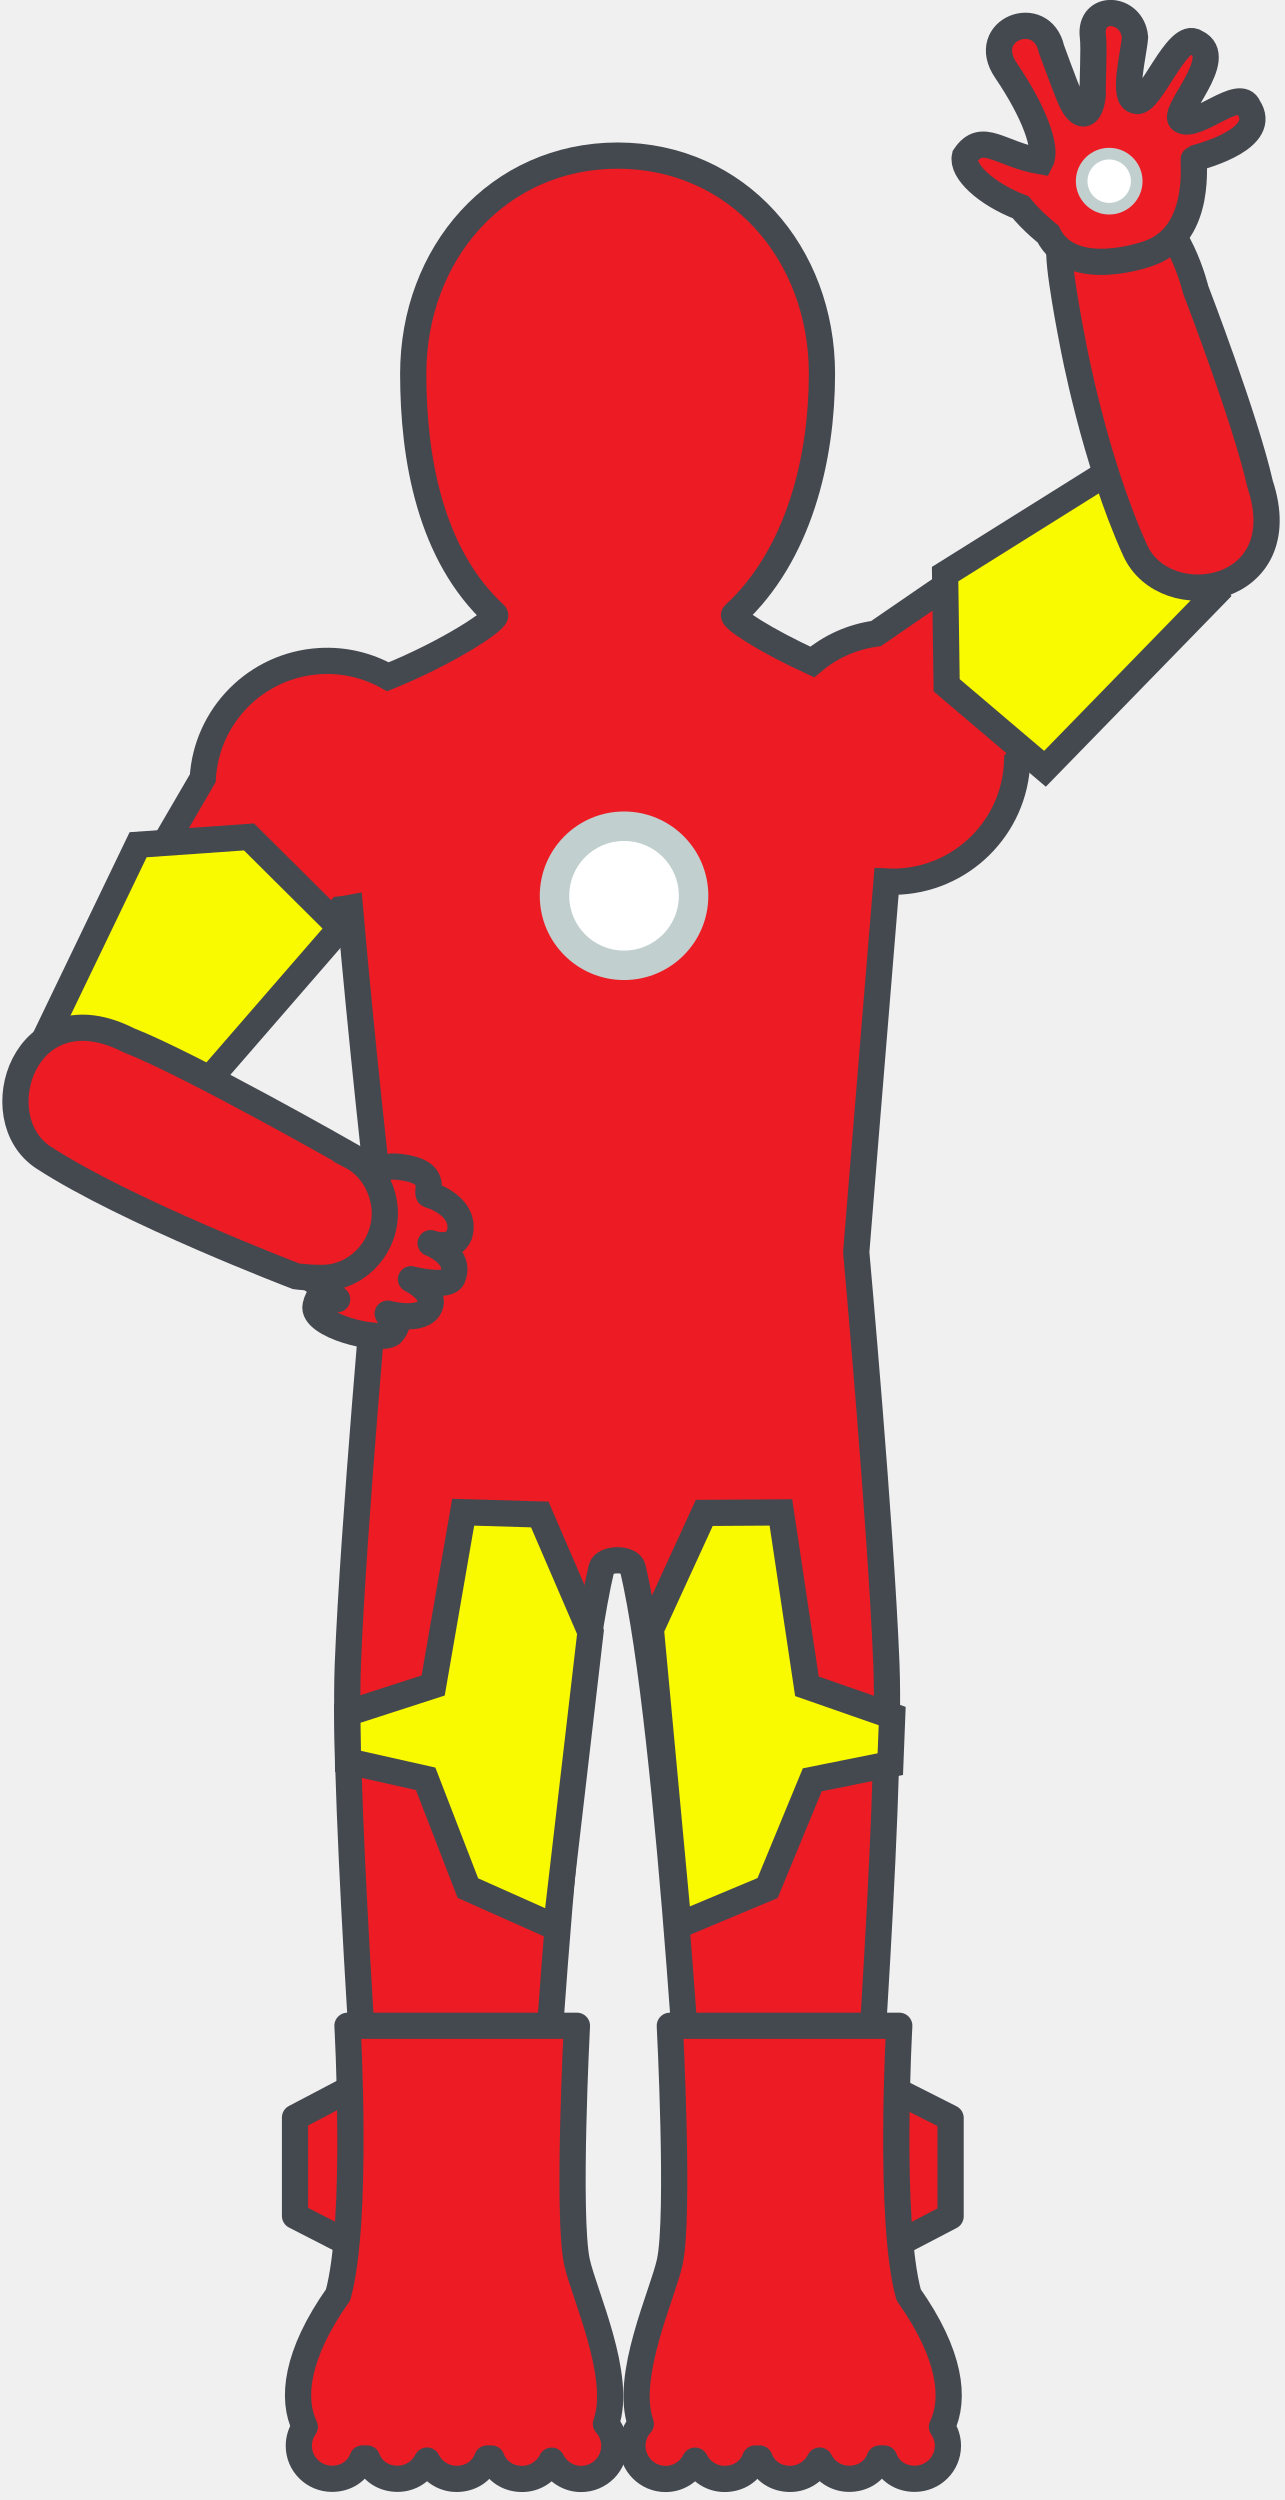
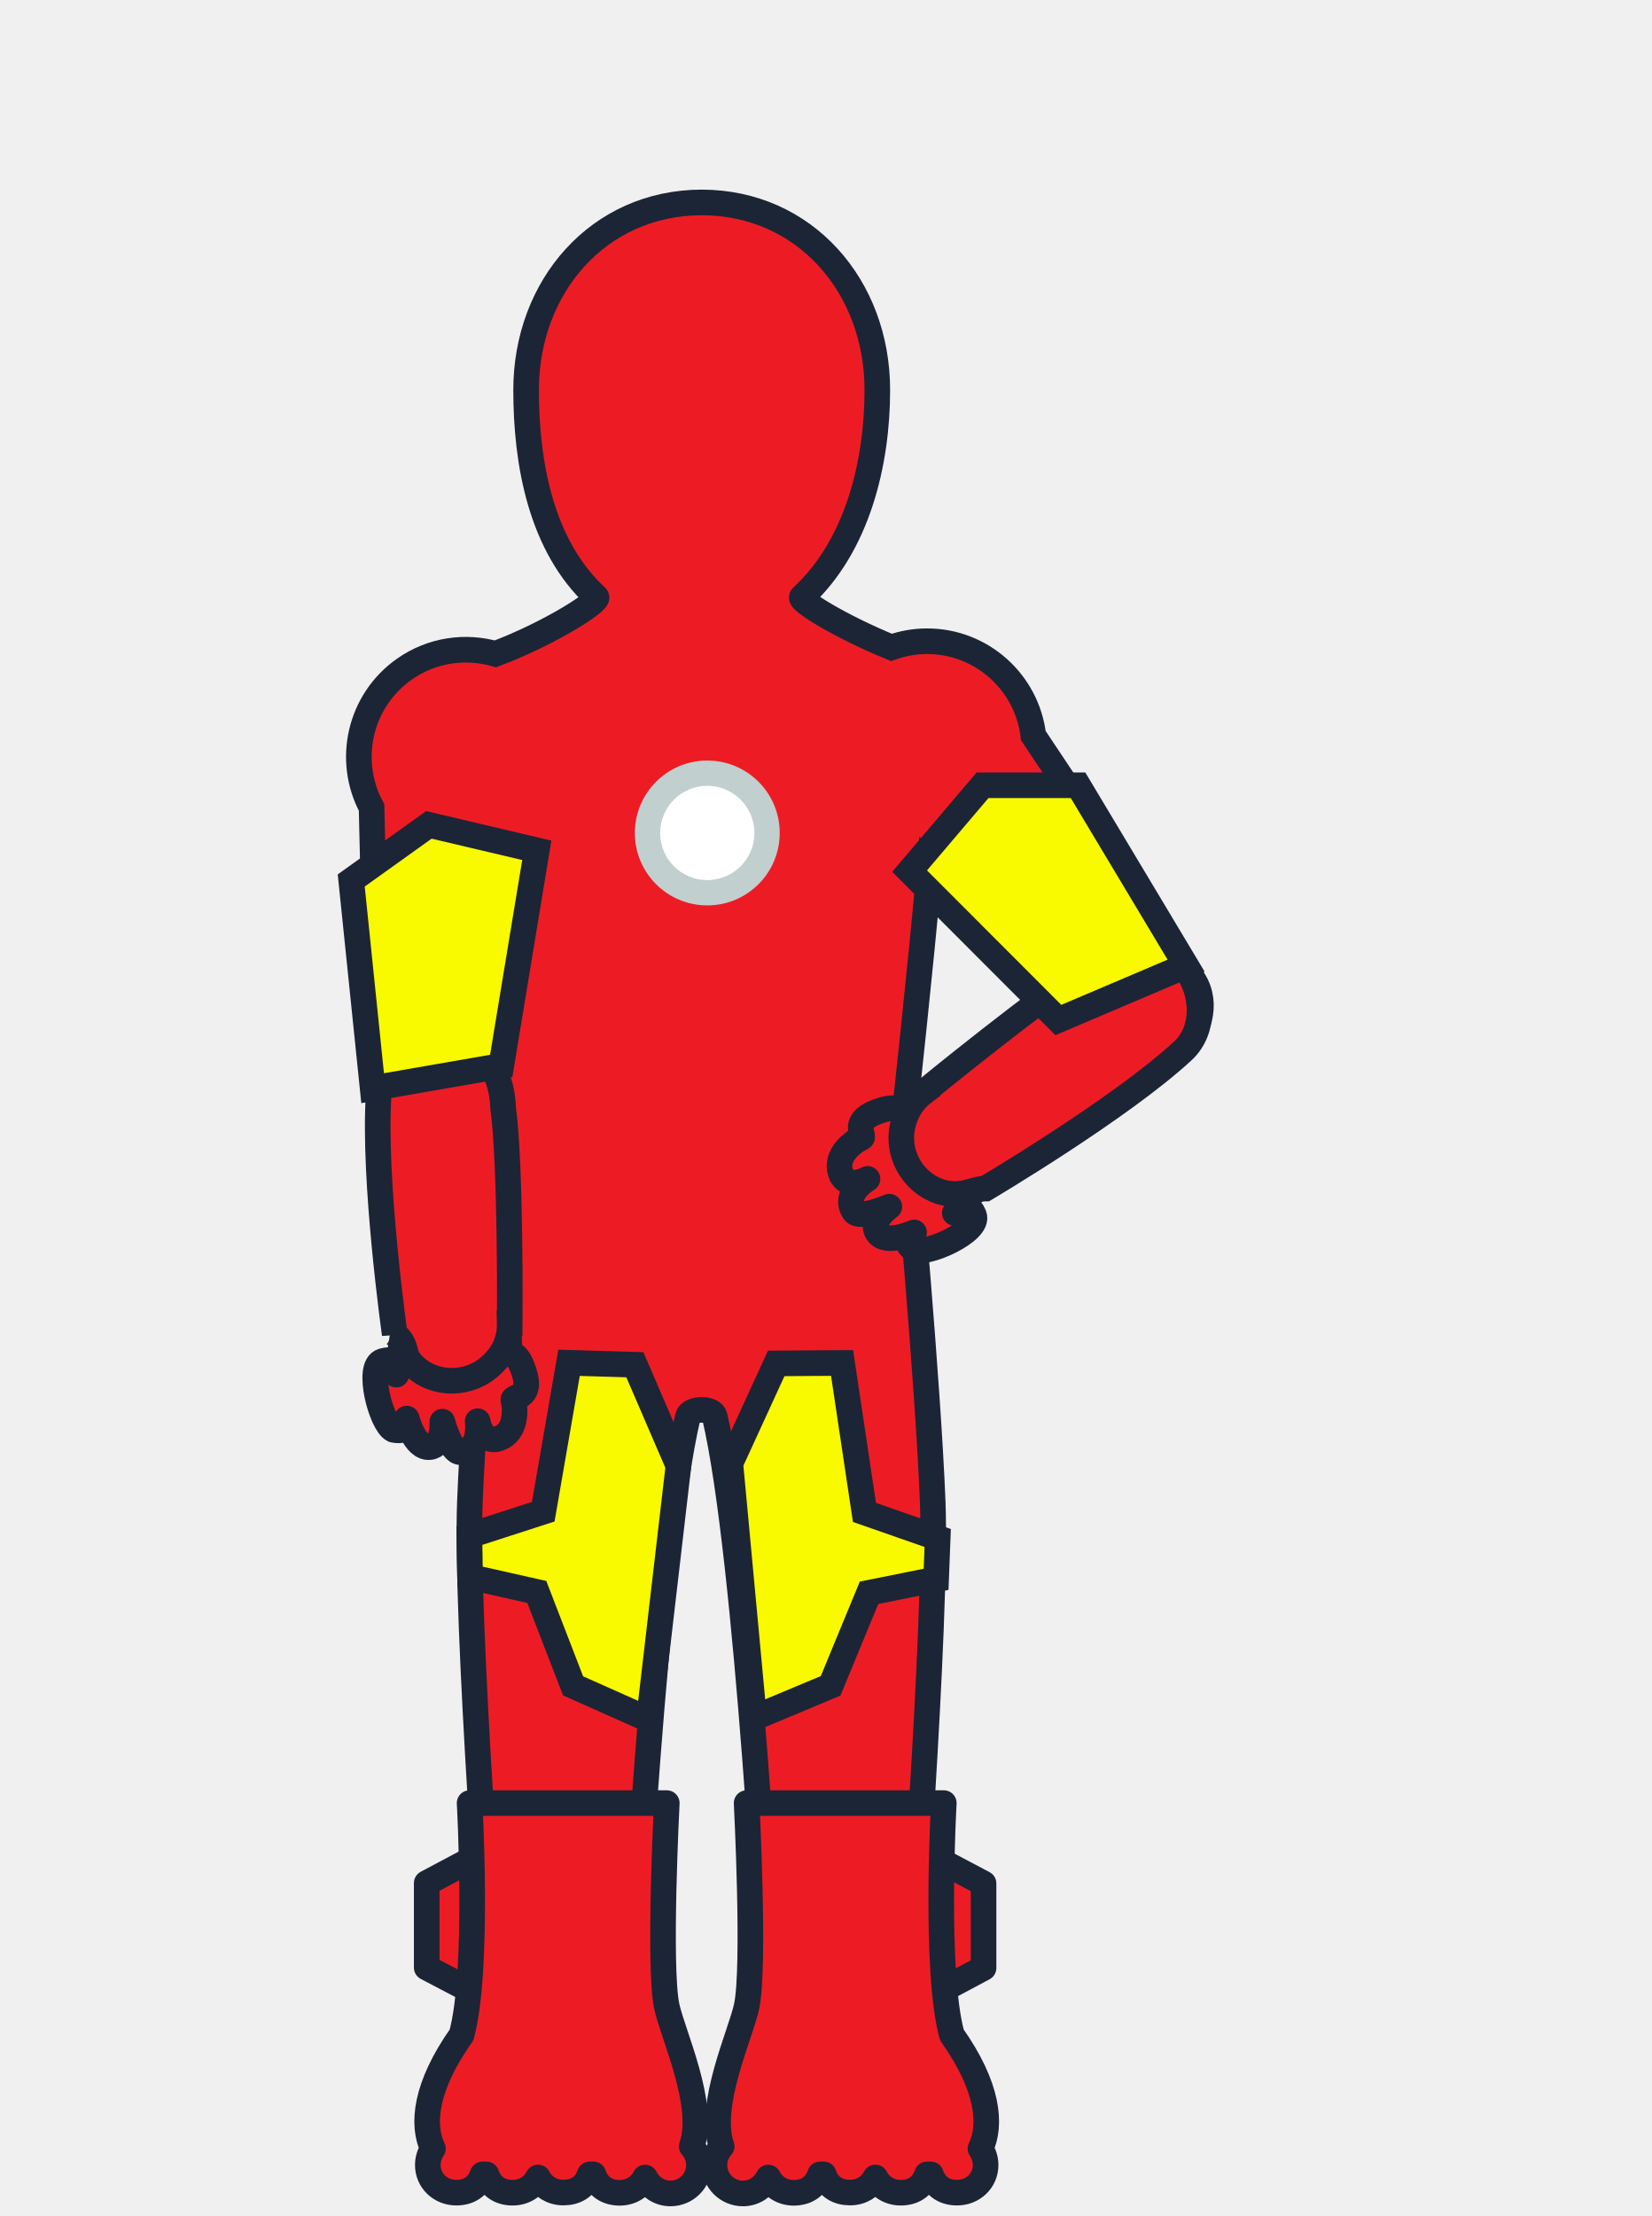
- <svg xmlns="http://www.w3.org/2000/svg" version="1.1" id="Layer_1" x="0px" y="0px" width="196px" height="381.334px" viewBox="0 0 196 381.334" enable-background="new 0 0 196 381.334" xml:space="preserve">
-   <path fill="#ED1C24" stroke="#44484F" stroke-width="4" stroke-miterlimit="10" d="M176.659,67.584  c-7.68,4.751-36.771,24.744-43.034,29.057c-3.692,0.49-7.035,2.047-9.738,4.333c-7.055-3.24-12.462-6.693-11.887-7.224  c9.847-9.074,13.374-23.756,13.374-36.739c0-18.367-12.859-33.249-31.167-33.279c-18.308,0.03-31.176,14.93-31.176,33.297  c0,12.983,2.621,27.647,12.469,36.722c0.69,0.638-7.177,5.792-16.326,9.48c-3.069-1.718-6.643-2.62-10.414-2.392  c-9.717,0.589-17.281,8.376-17.828,17.859c-3.833,6.565-21.616,37.061-25.785,45.071c-4.835,8.786,8.459,20.568,16.478,11.257  c2.62-3.244,21.752-26.083,30.323-36.309c0.484-0.052,0.957-0.137,1.429-0.225c1.707,19.582,4.221,42.503,5.358,52.507h-1.075  c0,0-3.77,41.738-4.604,62.863c-0.832,21.124,4.304,88.46,4.304,88.515c0,6.766,5.485,12.036,12.251,12.036  s12.252-5.594,12.252-12.359c0-0.523,4.037-78.183,9.889-102.859c0.374-1.574,4.387-1.614,4.76-0.039  c5.852,24.675,9.89,102.272,9.89,102.796c0,6.767,5.485,12.249,12.251,12.249c6.767,0,12.252-5.05,12.252-11.814  c0-0.056,5.136-67.399,4.303-88.523c-0.834-21.125-4.604-62.863-4.604-62.863s2.929-36.171,4.624-56.551  c0.394,0.019,0.784,0.049,1.184,0.043c10.2-0.141,18.411-8.29,18.738-18.38c9.562-9.308,30.918-30.08,33.96-32.934  C197.798,74.492,185.062,62.108,176.659,67.584z" />
-   <polygon fill="#F9F900" stroke="#44484F" stroke-width="4" stroke-miterlimit="10" points="159.392,117.265 144.395,104.523   144.16,87.572 175.496,67.956 185.455,90.504 " />
-   <polygon fill="#F9F900" stroke="#44484F" stroke-width="4" stroke-miterlimit="10" points="51.934,141.535 37.979,127.659   21.068,128.85 5.002,162.243 26.526,170.819 " />
-   <circle fill="#C2CFCF" cx="95.189" cy="136.635" r="12.855" />
-   <circle fill="#FFFFFF" cx="95.189" cy="136.635" r="8.365" />
-   <polygon fill="#F9F900" stroke="#44484F" stroke-width="4" stroke-miterlimit="10" points="70.65,230.664 66.072,257.092   52.967,261.33 53.084,268.67 64.928,271.331 71.367,287.998 84.824,293.998 90.07,248.947 82.334,231.011 " />
-   <polygon fill="#F9F900" stroke="#44484F" stroke-width="4" stroke-miterlimit="10" points="119.113,230.692 123.084,257.218   136.089,261.756 135.803,269.092 123.901,271.479 117.081,287.995 103.489,293.685 99.279,248.525 107.425,230.771 " />
-   <polygon fill="#ED1C24" stroke="#44484F" stroke-width="4" stroke-linecap="round" stroke-linejoin="round" stroke-miterlimit="10" points="  53.773,342.496 45,338 45,323 53.43,318.57 " />
-   <path fill="#ED1C24" stroke="#44484F" stroke-width="4" stroke-linecap="round" stroke-linejoin="round" stroke-miterlimit="10" d="  M92.426,369.728c2.58-7.224-3.383-19.858-4.426-24.728c-1.5-7,0-36,0-36H53c0,0,1.693,29.717-1.432,41.046  c-6.49,9.184-7.104,15.929-5.076,20.133c-0.57,0.819-0.91,1.811-0.91,2.885c0,2.796,2.268,5.034,5.062,5.034  c2.088,0,3.878-1.098,4.652-3.098h0.695c0.774,2,2.564,3.098,4.652,3.098c1.975,0,3.666-1.127,4.5-2.775  c0.836,1.648,2.527,2.789,4.5,2.789c2.104,0,3.905-1.111,4.67-3.111h0.66c0.766,2,2.567,3.117,4.67,3.117  c1.975,0,3.666-1.136,4.5-2.784c0.836,1.648,2.527,2.791,4.5,2.791c2.797,0,5.062-2.266,5.062-5.062  C93.707,371.778,93.214,370.62,92.426,369.728z" />
-   <polygon fill="#ED1C24" stroke="#44484F" stroke-width="4" stroke-linecap="round" stroke-linejoin="round" stroke-miterlimit="10" points="  136.113,318.57 145,323.066 145,338.066 136.514,342.496 " />
-   <path fill="#ED1C24" stroke="#44484F" stroke-width="4" stroke-linecap="round" stroke-linejoin="round" stroke-miterlimit="10" d="  M97.744,369.728c-2.58-7.224,3.383-19.858,4.426-24.728c1.5-7,0-36,0-36h35c0,0-1.693,29.717,1.432,41.046  c6.49,9.184,7.104,15.929,5.076,20.133c0.57,0.819,0.91,1.811,0.91,2.885c0,2.796-2.268,5.034-5.062,5.034  c-2.088,0-3.878-1.098-4.652-3.098h-0.695c-0.774,2-2.564,3.098-4.652,3.098c-1.975,0-3.666-1.127-4.5-2.775  c-0.836,1.648-2.527,2.789-4.5,2.789c-2.104,0-3.905-1.111-4.67-3.111h-0.66c-0.766,2-2.567,3.117-4.67,3.117  c-1.975,0-3.666-1.136-4.5-2.784c-0.836,1.648-2.527,2.791-4.5,2.791c-2.797,0-5.062-2.266-5.062-5.062  C96.463,371.778,96.956,370.62,97.744,369.728z" />
-   <path fill="#ED1C24" stroke="#44484F" stroke-width="4" stroke-miterlimit="10" d="M182.398,44.231c0,0,7.589,19.729,9.811,29.622  c5.631,16.931-14.494,20.138-19.053,10.108c-6.257-13.766-9.491-31.467-9.491-31.467s-2.599-12.996-1.985-14.851  c1.671-5.059,6.997-7.159,12.193-5.987C179.682,32.971,182.398,44.231,182.398,44.231z" />
-   <g>
-     <path fill="#ED1C24" stroke="#44484F" stroke-width="4" stroke-miterlimit="10" d="M190.428,16.348   c-1.226-3.186-7.973,3.402-10.205,1.989c-1.737-1.1,7.027-9.587,2.232-11.837c-2.894-2.062-7.064,9.75-9.188,8.869   c-2.195-0.311-0.303-7.151-0.139-9.709c-0.455-4.72-7.051-5.039-6.428-0.088c0.231,1.845-0.088,6.924-0.018,8.945   c-0.4,3.672-2.114,3.652-3.471,0.418c-0.985-2.371-2.827-7.447-2.827-7.447c-1.484-6.682-11.187-2.988-6.937,3.262   c4.296,6.317,6.322,11.88,5.29,13.856c-6.162-1.059-8.933-4.677-11.556-0.777c-0.524,2.24,3.162,5.727,8.504,7.789   c1.804,2.229,4.173,4.079,4.173,4.079c3.603,7.363,15.559,2.935,15.8,2.794c7.84-3.101,6.242-14.269,6.442-14.321   C184.092,23.649,193.5,20.964,190.428,16.348z" />
-     <circle fill="#C2CFCF" cx="169.189" cy="27.635" r="5.087" />
-     <circle fill="#FFFFFF" cx="169.189" cy="27.635" r="3.311" />
+ <svg xmlns="http://www.w3.org/2000/svg" version="1.1" id="Layer_1" x="0px" y="0px" width="258px" height="346.166px" viewBox="0 0 258 346.166" style="enable-background:new 0 0 258 346.166;" xml:space="preserve">
+   <g id="ironmanBodyH">
+     <rect x="-0.333" y="-0.334" style="fill:none;" width="258" height="347" />
+     <path style="fill:#ED1C24;stroke:#1B2536;stroke-width:4;stroke-miterlimit:10;" d="M186.498,153.136   c-4.09-6.816-21.334-32.662-25.055-38.227c-0.984-8.304-8.045-14.742-16.611-14.742c-1.951,0-3.816,0.351-5.559,0.965   c-7.813-3.185-14.57-7.329-13.975-7.88c8.667-7.988,11.771-20.911,11.771-32.338c0-16.167-11.317-29.266-27.433-29.293   c-16.114,0.027-27.44,13.142-27.44,29.309c0,11.429,2.307,24.334,10.974,32.322c0.643,0.592-7.137,5.631-15.767,8.891   c-4.687-1.339-9.913-0.636-14.214,2.379c-7.014,4.92-9.098,14.245-5.137,21.609c0.151,6.69,0.871,37.754,1.437,45.684   c0.422,8.816,15.822,11.525,17.544,0.847c0.066-0.512,0.2-1.071,0.383-2.365c0.392,3.59,0.736,6.368,0.997,9.368h-0.947   c0,0-3.317,36.33-4.052,54.927c-0.732,18.591,3.788,77.657,3.788,77.706c0,5.955,4.828,10.491,10.784,10.491   c5.955,0,10.784-4.974,10.784-10.927c0-0.463,3.554-68.844,8.704-90.564c0.329-1.385,3.861-1.434,4.189-0.046   c5.15,21.718,8.704,90.015,8.704,90.474c0,5.957,4.829,10.78,10.784,10.78c5.955,0,10.783-4.448,10.783-10.401   c0-0.051,4.521-58.92,3.787-77.513c-0.733-18.595-4.053-54.927-4.053-54.927h-0.945c0.957-9,3.022-27.661,4.515-44.381   c8.53,9.008,25.02,26.238,27.38,28.823C180.16,171.861,191.214,160.597,186.498,153.136z" />
+     <path style="fill:#ED1C24;stroke:#1B2536;stroke-width:4;stroke-linecap:round;stroke-linejoin:round;stroke-miterlimit:10;" d="   M153.509,184.644l-8.952-13.9c0,0-1.621,1.201-3.592,2.619c-0.674,0.485-0.51-0.756-3.104,0.021   c-5.271,1.574-2.666,3.908-3.254,4.312c-1.004,0.683,0.527-0.293,0,0c-2.17,1.189-4.325,3.357-3.086,5.966   c1.304,2.118,4.015,0.491,4.015,0.491s-3.951,2.324-2.093,5.113c0.931,1.24,5.502-0.774,5.502-0.774s-3.092,2.184-1.854,4.041   c1.311,2.004,5.715-0.015,5.715-0.015s-2.287,0.86-0.065,2.713c1.911,0.924,10.465-2.885,9.426-5.396   c-1.204-2.905-2.995-0.354-2.995-0.354L153.509,184.644z" />
+     <path style="fill:#ED1C24;stroke:#1B2536;stroke-width:4;stroke-miterlimit:10;" d="M144.164,170.749l-0.004-0.006   c0,0,19.166-15.691,26.816-20.284c12.592-9.385,20.938,7.128,13.817,13.71c-9.772,9.034-30.839,21.498-30.839,21.498h-0.002   c-1.336,0-2.934,0.854-4.651,0.854c-4.688,0-8.485-4.071-8.485-8.758C140.816,175.01,142.133,172.297,144.164,170.749z" />
+     <path style="fill:#ED1C24;stroke:#1B2536;stroke-width:4;stroke-linecap:round;stroke-linejoin:round;stroke-miterlimit:10;" d="   M62.965,208.323l16.441-1.749c0,0,0.083,2.016,0.215,4.438c0.044,0.828,0.908-0.078,1.932,2.43   c2.078,5.092-1.372,4.527-1.315,5.238c0.098,1.211-0.106-0.592,0,0c0.435,2.438,0.098,5.478-2.71,6.146   c-2.467,0.316-2.9-2.816-2.9-2.816s0.668,4.534-2.67,4.838c-1.549,0.055-2.848-4.771-2.848-4.771s0.24,3.778-1.985,3.978   c-2.381,0.237-3.576-4.457-3.576-4.457s0.767,2.319-2.07,1.754c-1.918-0.91-4.319-9.959-1.712-10.726   c3.02-0.887,2.155,2.108,2.155,2.108L62.965,208.323z" />
+     <path style="fill:#ED1C24;stroke:#1B2536;stroke-width:4;stroke-miterlimit:10;" d="M79.631,206.666h0.007   c0,0,0.201-24.663-1.024-33.501c-0.593-15.693-18.792-11.901-19.451-2.228c-0.902,13.28,2.503,37.479,2.503,37.479v-0.021   c2,1.596,1.289,2.93,2.368,4.27c2.939,3.648,8.539,4.001,12.189,1.061C78.367,211.998,79.705,209.666,79.631,206.666z" />
+     <polygon style="fill:#F9F900;stroke:#1B2536;stroke-width:4;stroke-miterlimit:10;" points="142.113,136.079 153.509,122.666    168.43,122.666 185.314,150.85 165.35,159.341  " />
+     <polygon style="fill:#F9F900;stroke:#1B2536;stroke-width:4;stroke-miterlimit:10;" points="83.868,132.83 67.008,128.854    54.875,137.541 58.218,169.988 78.312,166.499  " />
+     <circle style="fill:#C2CFCF;" cx="110.504" cy="130.12" r="11.315" />
+     <circle style="fill:#FFFFFF;" cx="110.503" cy="130.12" r="7.363" />
+     <polygon style="fill:#F9F900;stroke:#1B2536;stroke-width:4;stroke-miterlimit:10;" points="88.905,212.885 84.875,236.146    73.34,239.878 73.442,246.337 83.868,248.681 89.535,263.351 101.38,268.631 105.998,228.979 99.189,213.188  " />
+     <polygon style="fill:#F9F900;stroke:#1B2536;stroke-width:4;stroke-miterlimit:10;" points="131.562,212.91 135.057,236.258    146.503,240.252 146.252,246.708 135.775,248.812 129.771,263.349 117.809,268.354 114.104,228.606 121.273,212.979  " />
+     <polygon style="fill:#ED1C24;stroke:#1B2536;stroke-width:4;stroke-linecap:round;stroke-linejoin:round;stroke-miterlimit:10;" points="   74.219,311.319 66.667,307.362 66.667,294.159 74.001,290.261  " />
+     <path style="fill:#ED1C24;stroke:#1B2536;stroke-width:4;stroke-linecap:round;stroke-linejoin:round;stroke-miterlimit:10;" d="   M108.071,335.289c2.271-6.358-2.978-17.565-3.896-21.851c-1.319-6.162,0-31.772,0-31.772H73.368c0,0,1.491,26.241-1.26,36.215   c-5.712,8.082-6.253,14.062-4.468,17.765c-0.502,0.721-0.801,1.613-0.801,2.56c0,2.46,1.996,4.312,4.456,4.312   c1.838,0,3.414-0.85,4.095-2.85h0.612c0.682,2,2.257,2.859,4.096,2.859c1.737,0,3.227-0.928,3.961-2.379   c0.735,1.451,2.224,2.355,3.961,2.355c1.851,0,3.437-0.837,4.11-2.837h0.581c0.674,2,2.261,2.876,4.111,2.876   c1.738,0,3.227-0.934,3.961-2.387c0.736,1.453,2.225,2.49,3.961,2.49c2.462,0,4.456-1.979,4.456-4.438   C109.199,337.078,108.765,336.075,108.071,335.289z" />
+     <polygon style="fill:#ED1C24;stroke:#1B2536;stroke-width:4;stroke-linecap:round;stroke-linejoin:round;stroke-miterlimit:10;" points="   146.186,290.261 153.666,294.218 153.666,307.42 146.367,311.319  " />
+     <path style="fill:#ED1C24;stroke:#1B2536;stroke-width:4;stroke-linecap:round;stroke-linejoin:round;stroke-miterlimit:10;" d="   M112.753,335.289c-2.271-6.358,2.977-17.565,3.895-21.851c1.321-6.162,0-31.772,0-31.772h30.808c0,0-1.49,26.241,1.261,36.215   c5.713,8.082,6.252,14.062,4.467,17.765c0.504,0.721,0.803,1.613,0.803,2.56c0,2.46-1.996,4.312-4.457,4.312   c-1.838,0-3.412-0.85-4.094-2.85h-0.613c-0.682,2-2.258,2.859-4.094,2.859c-1.74,0-3.228-0.928-3.963-2.379   c-0.734,1.451-2.225,2.355-3.959,2.355c-1.854,0-3.438-0.837-4.112-2.837h-0.58c-0.674,2-2.261,2.876-4.111,2.876   c-1.737,0-3.227-0.934-3.96-2.387c-0.736,1.453-2.226,2.49-3.961,2.49c-2.462,0-4.457-1.979-4.457-4.438   C111.624,337.078,112.059,336.075,112.753,335.289z" />
  </g>
-   <path fill="#ED1C24" stroke="#44484F" stroke-width="4" stroke-linecap="round" stroke-linejoin="round" stroke-miterlimit="10" d="  M45.645,193.594l7.382-17.273c0.001,0.001,2.047,1.036,4.521,2.248c0.847,0.416,0.426-0.943,3.482-0.567  c6.2,0.762,3.728,3.87,4.465,4.209c1.254,0.574-0.647-0.225,0,0c2.655,0.919,5.483,2.938,4.591,6.095  c-1.055,2.622-4.401,1.315-4.401,1.315s4.866,1.851,3.314,5.329c-0.805,1.565-6.308,0.18-6.308,0.18s3.88,1.856,2.843,4.173  c-1.086,2.492-6.401,1.074-6.401,1.074s2.725,0.526,0.591,3.025c-1.967,1.397-12.272-1.24-11.585-4.25  c0.795-3.487,3.286-0.968,3.286-0.968L45.645,193.594z" />
-   <path fill="#ED1C24" stroke="#44484F" stroke-width="4" stroke-miterlimit="10" d="M53.593,176.344l0.004-0.007  c0,0-24.519-13.973-33.962-17.658c-15.891-8.114-22.238,11.856-13.009,17.875c12.667,8.258,38.534,18.121,38.534,18.121  s3.527,0.464,5.453,0.137c5.248-0.892,8.843-6.087,7.951-11.337C58.04,180.393,56.252,177.734,53.593,176.344z" />
+   <g id="Layer_1_1_">
+ </g>
</svg>
